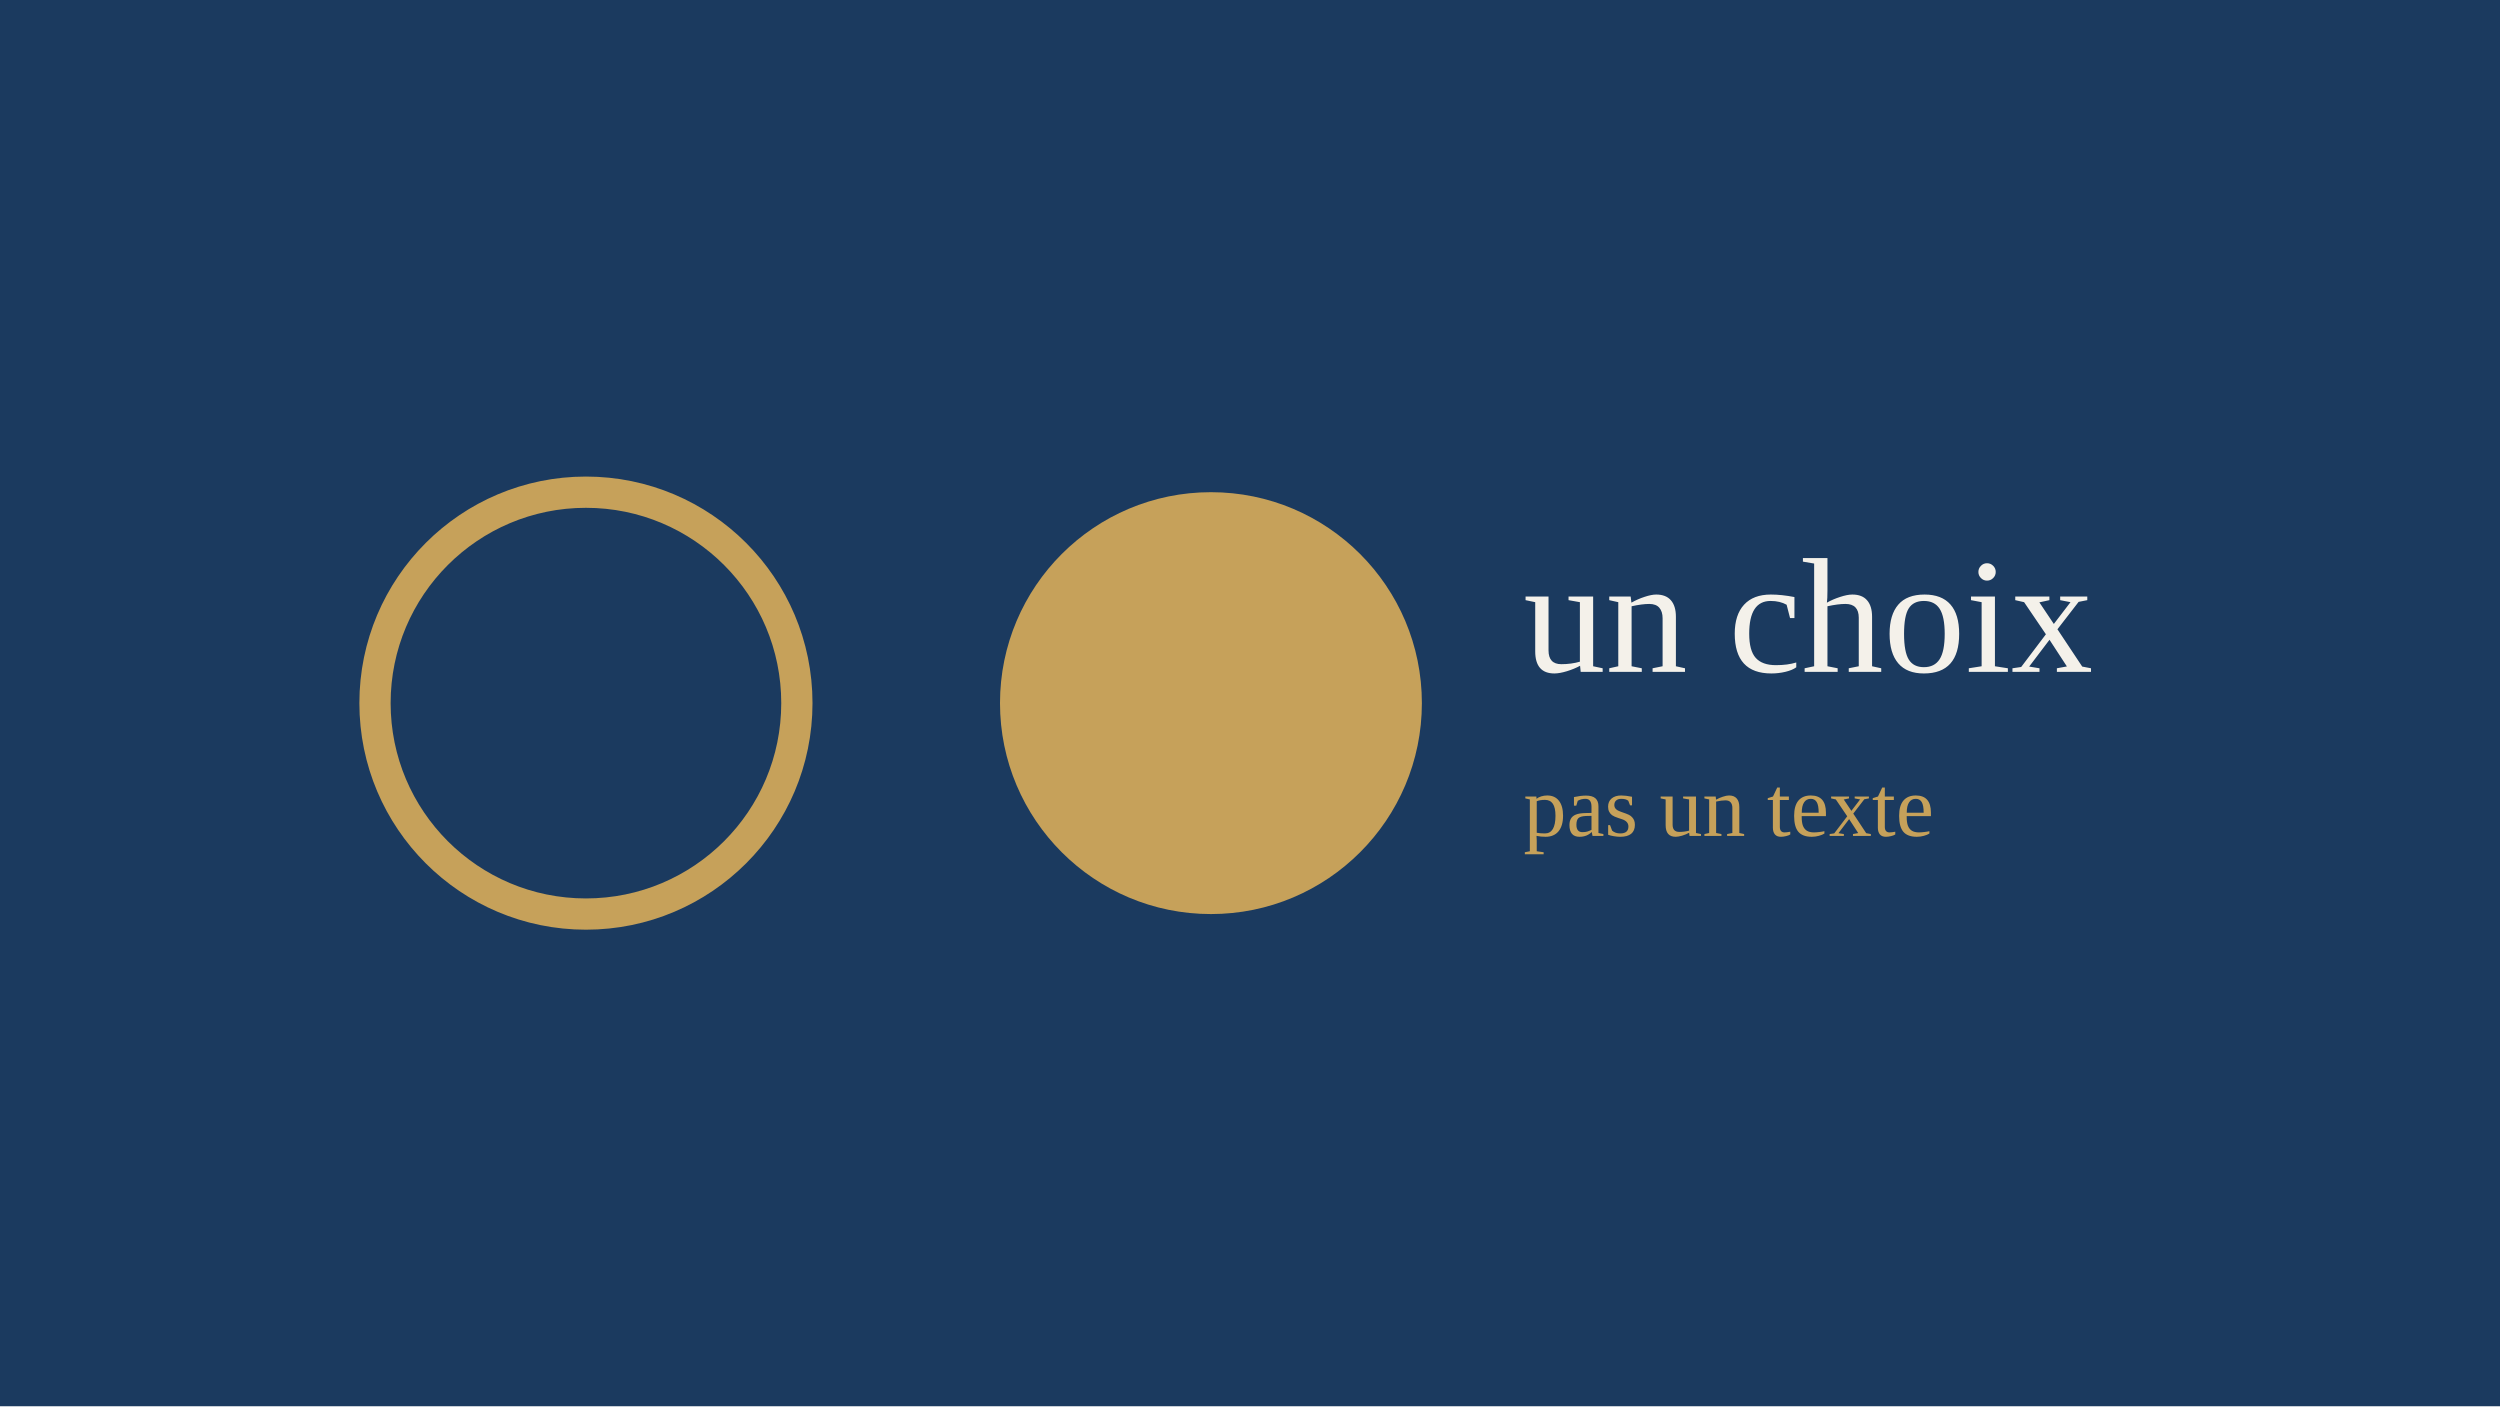
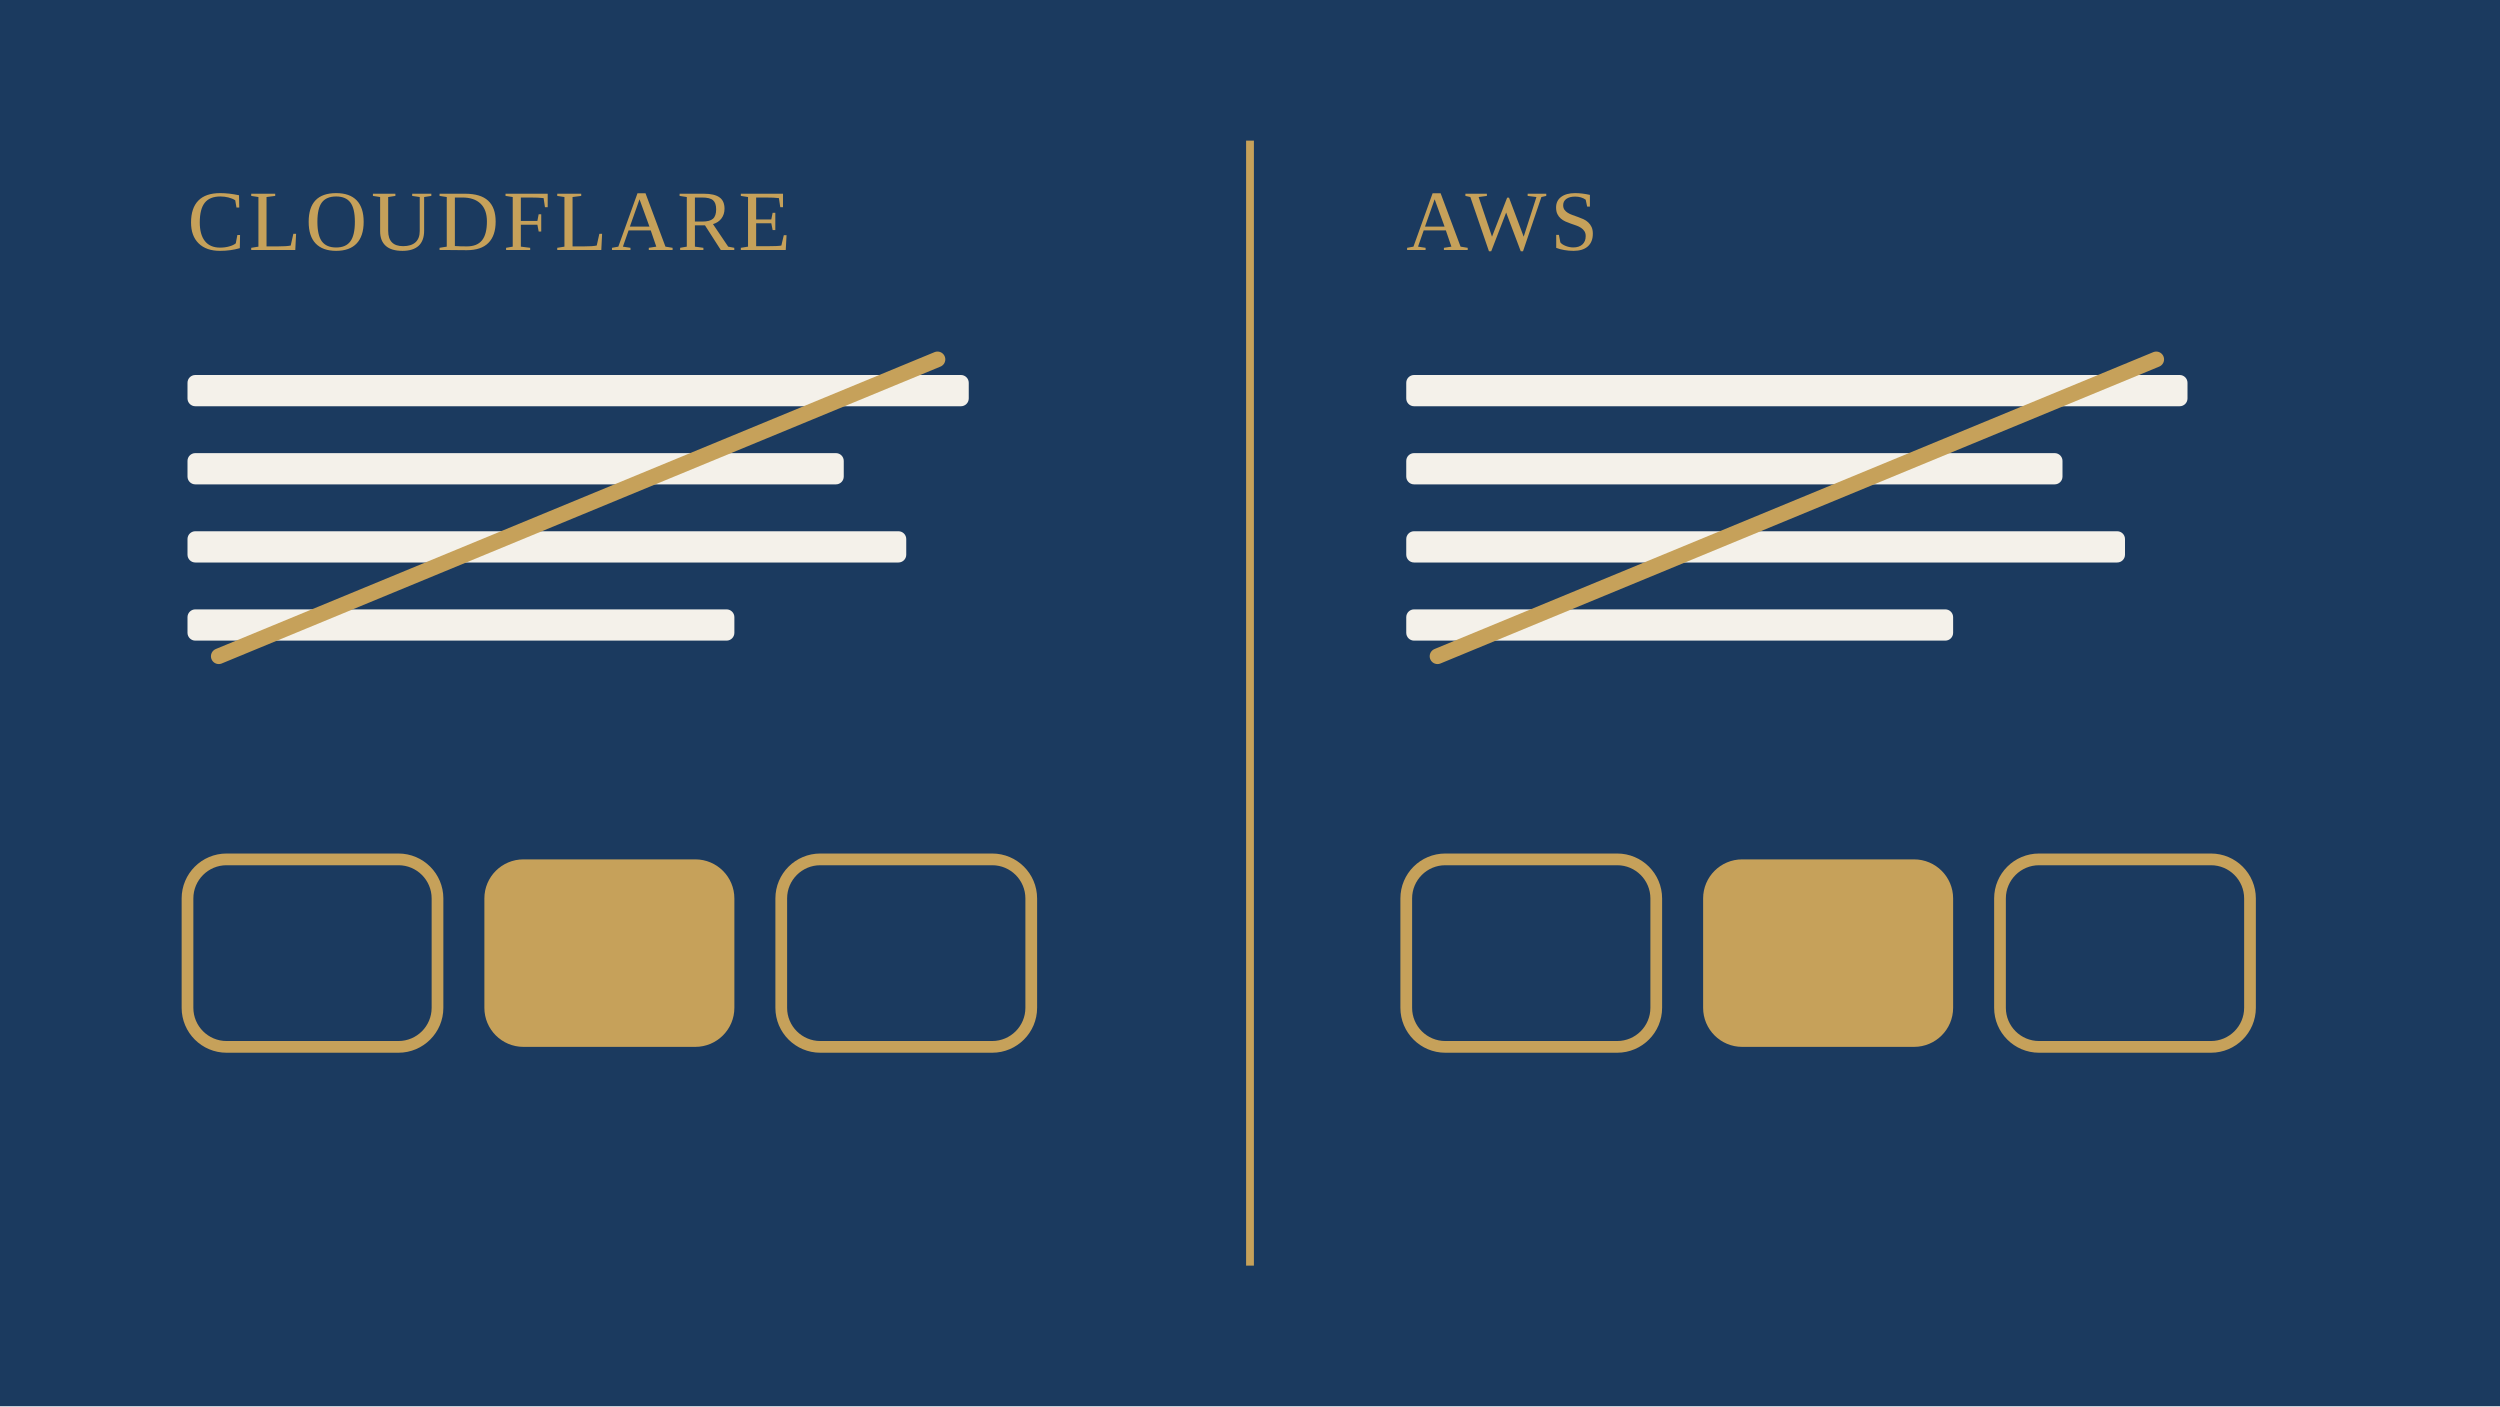
- <svg xmlns="http://www.w3.org/2000/svg" viewBox="0 0 640 360" role="img" aria-label="Choix">
+ <svg xmlns="http://www.w3.org/2000/svg" width="640" height="360" viewBox="0 0 640 360">
  <rect width="640" height="360" fill="#1B3A5F" />
-   <circle cx="150" cy="180" r="54" fill="none" stroke="#C6A15A" stroke-width="8" />
-   <circle cx="310" cy="180" r="54" fill="#C6A15A" />
-   <text x="390" y="172" fill="#F4F1EA" font-family="Georgia, 'Times New Roman', serif" font-size="42">un choix</text>
-   <text x="390" y="214" fill="#C6A15A" font-family="Georgia, 'Times New Roman', serif" font-size="22">pas un texte</text>
+   <line x1="320" y1="36" x2="320" y2="324" stroke="#C6A15A" stroke-width="2" />
+   <text x="48" y="64" fill="#C6A15A" font-family="Georgia, 'Times New Roman', serif" font-size="22" letter-spacing="1">CLOUDFLARE</text>
+   <text x="360" y="64" fill="#C6A15A" font-family="Georgia, 'Times New Roman', serif" font-size="22" letter-spacing="1">AWS</text>
+   <g fill="#F4F1EA">
+     <rect x="48" y="96" width="200" height="8" rx="2" />
+     <rect x="48" y="116" width="168" height="8" rx="2" />
+     <rect x="48" y="136" width="184" height="8" rx="2" />
+     <rect x="48" y="156" width="140" height="8" rx="2" />
+     <rect x="360" y="96" width="200" height="8" rx="2" />
+     <rect x="360" y="116" width="168" height="8" rx="2" />
+     <rect x="360" y="136" width="184" height="8" rx="2" />
+     <rect x="360" y="156" width="140" height="8" rx="2" />
+   </g>
+   <g stroke="#C6A15A" stroke-width="4" stroke-linecap="round">
+     <line x1="56" y1="168" x2="240" y2="92" />
+     <line x1="368" y1="168" x2="552" y2="92" />
+   </g>
+   <g fill="none" stroke="#C6A15A" stroke-width="3">
+     <rect x="48" y="220" width="64" height="48" rx="10" />
+     <rect x="200" y="220" width="64" height="48" rx="10" />
+     <rect x="360" y="220" width="64" height="48" rx="10" />
+     <rect x="512" y="220" width="64" height="48" rx="10" />
+   </g>
+   <rect x="124" y="220" width="64" height="48" rx="10" fill="#C6A15A" />
+   <rect x="436" y="220" width="64" height="48" rx="10" fill="#C6A15A" />
</svg>
